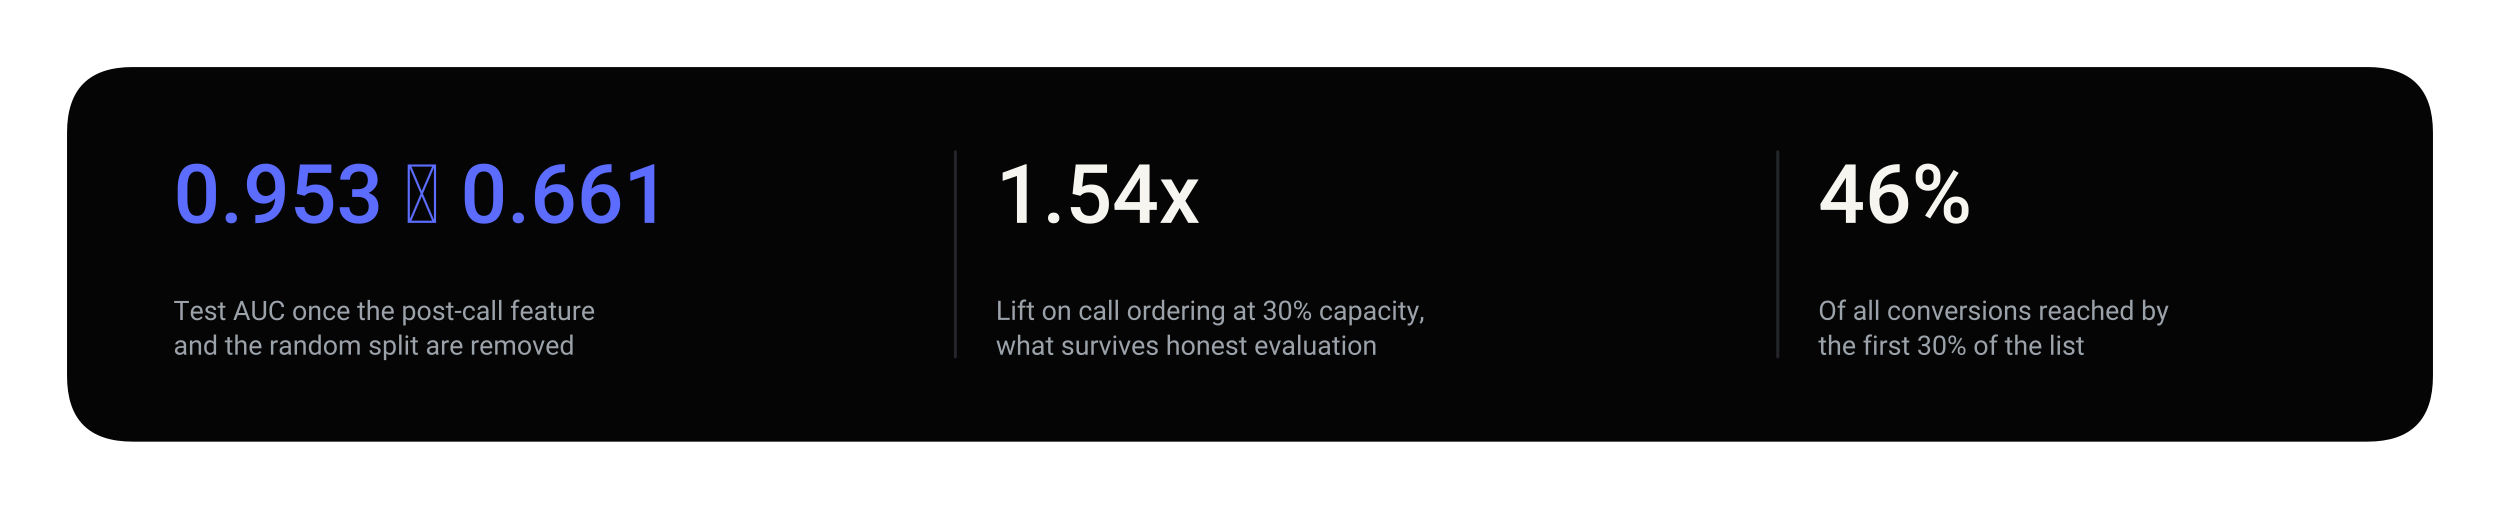
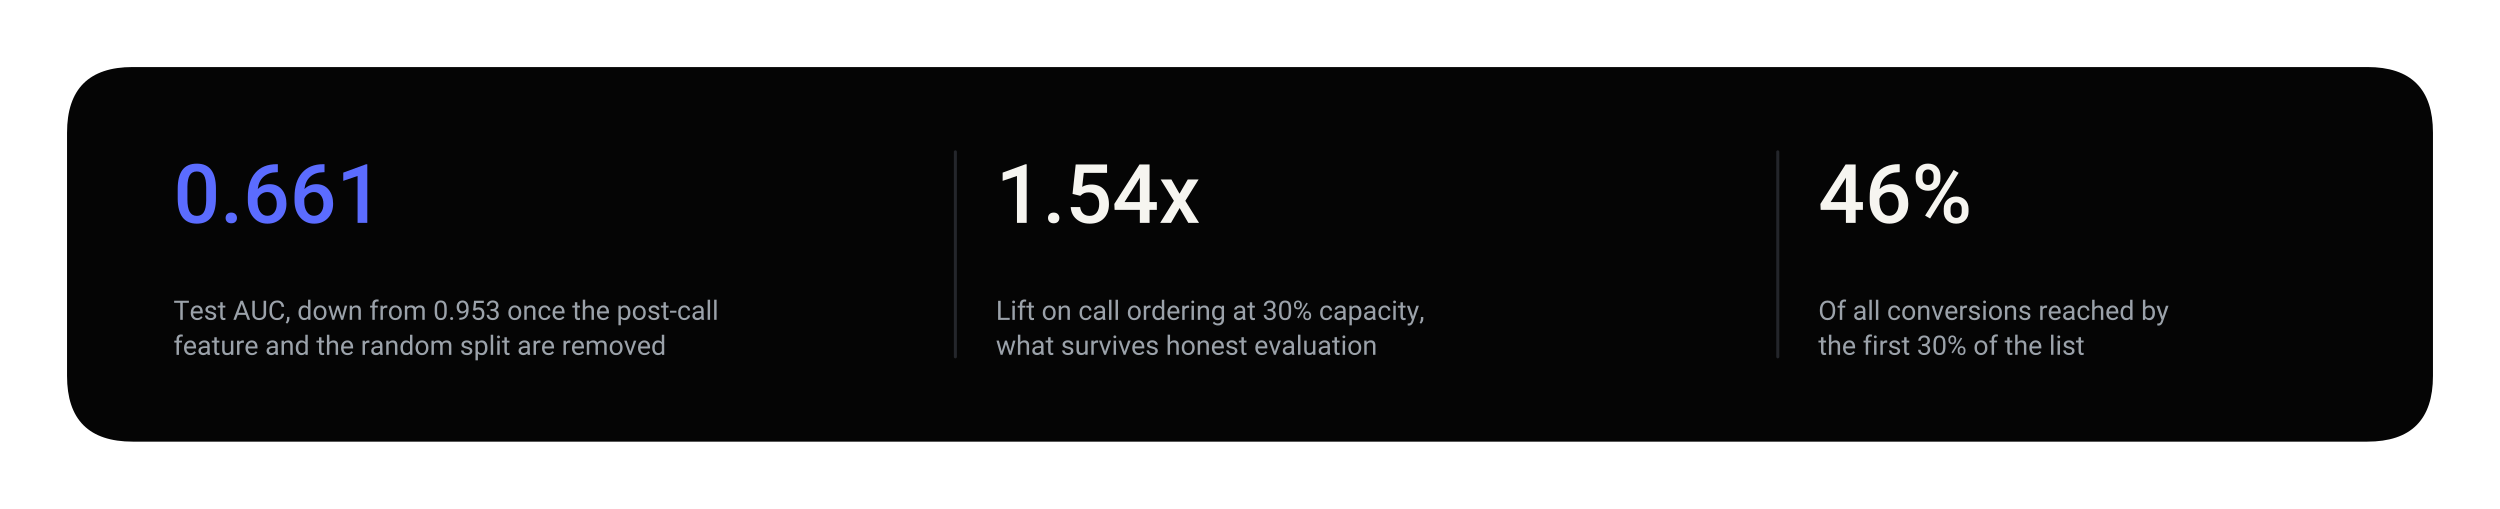
<svg xmlns="http://www.w3.org/2000/svg" xmlns:xlink="http://www.w3.org/1999/xlink" width="912.96pt" height="185.76pt" viewBox="0 0 912.96 185.76" version="1.1">
  <defs>
    <style type="text/css">*{stroke-linejoin: round; stroke-linecap: butt}</style>
  </defs>
  <g id="figure_1">
    <g id="patch_1">
      <path d="M 0 185.76  L 912.96 185.76  L 912.96 -0  L 0 -0  L 0 185.76  z " style="fill: none" />
    </g>
    <g id="patch_2">
      <path d="M 48.482 161.28  L 864.478 161.28  Q 888.48 161.28 888.48 137.278  L 888.48 48.482  Q 888.48 24.48 864.478 24.48  L 48.482 24.48  Q 24.48 24.48 24.48 48.482  L 24.48 137.278  Q 24.48 161.28 48.482 161.28  z " style="fill: #050505" />
    </g>
    <g id="axes_1">
      <g id="text_1">
        <g style="fill: #5b6cff" transform="translate(63.36 81.38393) scale(0.3 -0.3)">
          <defs>
            <path id="Roboto-Medium-30" d="M 3306 1916  Q 3306 934 2939 435  Q 2572 -63 1822 -63  Q 1084 -63 711 423  Q 338 909 328 1863  L 328 2650  Q 328 3631 695 4122  Q 1063 4613 1816 4613  Q 2563 4613 2930 4134  Q 3297 3656 3306 2703  L 3306 1916  z M 2547 2766  Q 2547 3406 2372 3704  Q 2197 4003 1816 4003  Q 1444 4003 1269 3720  Q 1094 3438 1084 2838  L 1084 1806  Q 1084 1169 1262 856  Q 1441 544 1822 544  Q 2188 544 2363 833  Q 2538 1122 2547 1738  L 2547 2766  z " transform="scale(0.015625)" />
            <path id="Roboto-Medium-2e" d="M 863 800  Q 1075 800 1190 679  Q 1306 559 1306 378  Q 1306 200 1190 83  Q 1075 -34 863 -34  Q 659 -34 540 81  Q 422 197 422 378  Q 422 559 537 679  Q 653 800 863 800  z " transform="scale(0.015625)" />
-             <path id="Roboto-Medium-39" d="M 2494 1903  Q 2113 1500 1603 1500  Q 1003 1500 647 1920  Q 291 2341 291 3025  Q 291 3475 472 3840  Q 653 4206 987 4409  Q 1322 4613 1763 4613  Q 2450 4613 2853 4100  Q 3256 3588 3256 2728  L 3256 2516  Q 3256 1284 2700 637  Q 2144 -9 1041 -19  L 950 -19  L 950 609  L 1059 609  Q 1731 619 2090 933  Q 2450 1247 2494 1903  z M 1763 2094  Q 1991 2094 2191 2225  Q 2391 2356 2500 2588  L 2500 2884  Q 2500 3388 2294 3694  Q 2088 4000 1759 4000  Q 1431 4000 1236 3729  Q 1041 3459 1041 3047  Q 1041 2619 1237 2356  Q 1434 2094 1763 2094  z " transform="scale(0.015625)" />
-             <path id="Roboto-Medium-35" d="M 544 2256  L 791 4550  L 3234 4550  L 3234 3894  L 1422 3894  L 1297 2806  Q 1613 2988 2009 2988  Q 2659 2988 3020 2572  Q 3381 2156 3381 1453  Q 3381 759 2981 348  Q 2581 -63 1884 -63  Q 1259 -63 848 292  Q 438 647 403 1228  L 1138 1228  Q 1181 897 1375 720  Q 1569 544 1881 544  Q 2231 544 2426 794  Q 2622 1044 2622 1475  Q 2622 1891 2406 2133  Q 2191 2375 1813 2375  Q 1606 2375 1462 2320  Q 1319 2266 1150 2106  L 544 2256  z " transform="scale(0.015625)" />
-             <path id="Roboto-Medium-33" d="M 1219 2622  L 1681 2622  Q 2031 2625 2236 2803  Q 2441 2981 2441 3319  Q 2441 3644 2270 3823  Q 2100 4003 1750 4003  Q 1444 4003 1247 3826  Q 1050 3650 1050 3366  L 291 3366  Q 291 3716 477 4003  Q 663 4291 995 4452  Q 1328 4613 1741 4613  Q 2422 4613 2811 4270  Q 3200 3928 3200 3319  Q 3200 3013 3004 2742  Q 2809 2472 2500 2334  Q 2875 2206 3070 1931  Q 3266 1656 3266 1275  Q 3266 663 2845 300  Q 2425 -63 1741 -63  Q 1084 -63 665 287  Q 247 638 247 1219  L 1006 1219  Q 1006 919 1207 731  Q 1409 544 1750 544  Q 2103 544 2306 731  Q 2509 919 2509 1275  Q 2509 1634 2296 1828  Q 2084 2022 1666 2022  L 1219 2022  L 1219 2622  z " transform="scale(0.015625)" />
-             <path id="Roboto-Medium-20" transform="scale(0.015625)" />
-             <path id="Roboto-Medium-2192" d="M 2525 0  L 313 0  L 313 4550  L 2525 4550  L 2525 0  z M 2356 263  L 2356 4284  L 1500 2275  L 2356 263  z M 481 4247  L 481 300  L 1319 2275  L 481 4247  z M 606 169  L 2216 169  L 1409 2063  L 606 169  z M 1409 2488  L 2216 4381  L 606 4381  L 1409 2488  z " transform="scale(0.015625)" />
            <path id="Roboto-Medium-36" d="M 2703 4572  L 2703 3944  L 2609 3944  Q 1972 3934 1590 3593  Q 1209 3253 1138 2628  Q 1503 3013 2072 3013  Q 2675 3013 3023 2588  Q 3372 2163 3372 1491  Q 3372 797 2964 367  Q 2556 -63 1894 -63  Q 1213 -63 789 440  Q 366 944 366 1759  L 366 2019  Q 366 3216 948 3894  Q 1531 4572 2625 4572  L 2703 4572  z M 1888 2400  Q 1638 2400 1430 2259  Q 1222 2119 1125 1884  L 1125 1653  Q 1125 1147 1337 848  Q 1550 550 1887 550  Q 2225 550 2422 803  Q 2619 1056 2619 1468  Q 2619 1881 2419 2140  Q 2219 2400 1888 2400  z " transform="scale(0.015625)" />
            <path id="Roboto-Medium-31" d="M 2397 0  L 1641 0  L 1641 3653  L 525 3272  L 525 3913  L 2300 4566  L 2397 4566  L 2397 0  z " transform="scale(0.015625)" />
          </defs>
          <use xlink:href="#Roboto-Medium-30" />
          <use xlink:href="#Roboto-Medium-2e" x="56.836" />
-           <use xlink:href="#Roboto-Medium-39" x="84.766" />
-           <use xlink:href="#Roboto-Medium-35" x="141.602" />
-           <use xlink:href="#Roboto-Medium-33" x="198.438" />
-           <use xlink:href="#Roboto-Medium-20" x="255.273" />
-           <use xlink:href="#Roboto-Medium-2192" x="280.176" />
-           <use xlink:href="#Roboto-Medium-20" x="324.512" />
-           <use xlink:href="#Roboto-Medium-30" x="349.414" />
-           <use xlink:href="#Roboto-Medium-2e" x="406.25" />
-           <use xlink:href="#Roboto-Medium-36" x="434.18" />
-           <use xlink:href="#Roboto-Medium-36" x="491.016" />
-           <use xlink:href="#Roboto-Medium-31" x="547.852" />
+           <use xlink:href="#Roboto-Medium-36" x="84.766" />
+           <use xlink:href="#Roboto-Medium-36" x="141.602" />
+           <use xlink:href="#Roboto-Medium-31" x="198.438" />
        </g>
      </g>
      <g id="text_2">
-         <g style="fill: #9ba2aa" transform="translate(63.36 116.865) scale(0.098 -0.098)">
+         <g style="fill: #9ba2aa" transform="translate(63.36 116.7918) scale(0.098 -0.098)">
          <defs>
            <path id="Roboto-Regular-54" d="M 3672 4056  L 2209 4056  L 2209 0  L 1613 0  L 1613 4056  L 153 4056  L 153 4550  L 3672 4550  L 3672 4056  z " transform="scale(0.015625)" />
            <path id="Roboto-Regular-65" d="M 1841 -63  Q 1153 -63 722 389  Q 291 841 291 1597  L 291 1703  Q 291 2206 483 2601  Q 675 2997 1020 3220  Q 1366 3444 1769 3444  Q 2428 3444 2793 3009  Q 3159 2575 3159 1766  L 3159 1525  L 869 1525  Q 881 1025 1161 717  Q 1441 409 1872 409  Q 2178 409 2390 534  Q 2603 659 2763 866  L 3116 591  Q 2691 -63 1841 -63  z M 1769 2969  Q 1419 2969 1181 2714  Q 944 2459 888 2000  L 2581 2000  L 2581 2044  Q 2556 2484 2343 2726  Q 2131 2969 1769 2969  z " transform="scale(0.015625)" />
            <path id="Roboto-Regular-73" d="M 2406 897  Q 2406 1131 2229 1261  Q 2053 1391 1614 1484  Q 1175 1578 917 1709  Q 659 1841 536 2022  Q 413 2203 413 2453  Q 413 2869 764 3156  Q 1116 3444 1663 3444  Q 2238 3444 2595 3147  Q 2953 2850 2953 2388  L 2372 2388  Q 2372 2625 2170 2797  Q 1969 2969 1663 2969  Q 1347 2969 1169 2831  Q 991 2694 991 2472  Q 991 2263 1156 2156  Q 1322 2050 1755 1953  Q 2188 1856 2456 1722  Q 2725 1588 2854 1398  Q 2984 1209 2984 938  Q 2984 484 2621 210  Q 2259 -63 1681 -63  Q 1275 -63 962 81  Q 650 225 473 483  Q 297 741 297 1041  L 875 1041  Q 891 750 1108 579  Q 1325 409 1681 409  Q 2009 409 2207 542  Q 2406 675 2406 897  z " transform="scale(0.015625)" />
            <path id="Roboto-Regular-74" d="M 1222 4200  L 1222 3381  L 1853 3381  L 1853 2934  L 1222 2934  L 1222 838  Q 1222 634 1306 532  Q 1391 431 1594 431  Q 1694 431 1869 469  L 1869 0  Q 1641 -63 1425 -63  Q 1038 -63 841 171  Q 644 406 644 838  L 644 2934  L 28 2934  L 28 3381  L 644 3381  L 644 4200  L 1222 4200  z " transform="scale(0.015625)" />
            <path id="Roboto-Regular-20" transform="scale(0.015625)" />
            <path id="Roboto-Regular-41" d="M 3041 1188  L 1134 1188  L 706 0  L 88 0  L 1825 4550  L 2350 4550  L 4091 0  L 3475 0  L 3041 1188  z M 1316 1681  L 2863 1681  L 2088 3809  L 1316 1681  z " transform="scale(0.015625)" />
            <path id="Roboto-Regular-55" d="M 3731 4550  L 3731 1456  Q 3728 813 3326 403  Q 2925 -6 2238 -56  L 2078 -63  Q 1331 -63 887 340  Q 444 744 438 1450  L 438 4550  L 1031 4550  L 1031 1469  Q 1031 975 1303 701  Q 1575 428 2078 428  Q 2588 428 2858 700  Q 3128 972 3128 1466  L 3128 4550  L 3731 4550  z " transform="scale(0.015625)" />
            <path id="Roboto-Regular-43" d="M 3875 1444  Q 3791 722 3342 329  Q 2894 -63 2150 -63  Q 1344 -63 858 515  Q 372 1094 372 2063  L 372 2500  Q 372 3134 598 3615  Q 825 4097 1240 4355  Q 1656 4613 2203 4613  Q 2928 4613 3365 4208  Q 3803 3803 3875 3088  L 3272 3088  Q 3194 3631 2933 3875  Q 2672 4119 2203 4119  Q 1628 4119 1301 3694  Q 975 3269 975 2484  L 975 2044  Q 975 1303 1284 865  Q 1594 428 2150 428  Q 2650 428 2917 654  Q 3184 881 3272 1444  L 3875 1444  z " transform="scale(0.015625)" />
+             <path id="Roboto-Regular-2c" d="M 419 -906  L 91 -681  Q 384 -272 397 163  L 397 684  L 963 684  L 963 231  Q 963 -84 808 -400  Q 653 -716 419 -906  z " transform="scale(0.015625)" />
+             <path id="Roboto-Regular-64" d="M 297 1719  Q 297 2497 665 2970  Q 1034 3444 1631 3444  Q 2225 3444 2572 3038  L 2572 4800  L 3150 4800  L 3150 0  L 2619 0  L 2591 363  Q 2244 -63 1625 -63  Q 1038 -63 667 418  Q 297 900 297 1675  L 297 1719  z M 875 1653  Q 875 1078 1112 753  Q 1350 428 1769 428  Q 2319 428 2572 922  L 2572 2475  Q 2313 2953 1775 2953  Q 1350 2953 1112 2625  Q 875 2297 875 1653  z " transform="scale(0.015625)" />
            <path id="Roboto-Regular-6f" d="M 284 1722  Q 284 2219 479 2616  Q 675 3013 1023 3228  Q 1372 3444 1819 3444  Q 2509 3444 2936 2966  Q 3363 2488 3363 1694  L 3363 1653  Q 3363 1159 3173 767  Q 2984 375 2632 156  Q 2281 -63 1825 -63  Q 1138 -63 711 415  Q 284 894 284 1681  L 284 1722  z M 866 1653  Q 866 1091 1127 750  Q 1388 409 1825 409  Q 2266 409 2525 754  Q 2784 1100 2784 1722  Q 2784 2278 2520 2623  Q 2256 2969 1819 2969  Q 1391 2969 1128 2628  Q 866 2288 866 1653  z " transform="scale(0.015625)" />
+             <path id="Roboto-Regular-77" d="M 3431 797  L 4081 3381  L 4659 3381  L 3675 0  L 3206 0  L 2384 2563  L 1584 0  L 1116 0  L 134 3381  L 709 3381  L 1375 850  L 2163 3381  L 2628 3381  L 3431 797  z " transform="scale(0.015625)" />
            <path id="Roboto-Regular-6e" d="M 984 3381  L 1003 2956  Q 1391 3444 2016 3444  Q 3088 3444 3097 2234  L 3097 0  L 2519 0  L 2519 2238  Q 2516 2603 2352 2778  Q 2188 2953 1841 2953  Q 1559 2953 1346 2803  Q 1134 2653 1016 2409  L 1016 0  L 438 0  L 438 3381  L 984 3381  z " transform="scale(0.015625)" />
+             <path id="Roboto-Regular-66" d="M 722 0  L 722 2934  L 188 2934  L 188 3381  L 722 3381  L 722 3728  Q 722 4272 1012 4569  Q 1303 4866 1834 4866  Q 2034 4866 2231 4813  L 2200 4344  Q 2053 4372 1888 4372  Q 1606 4372 1453 4208  Q 1300 4044 1300 3738  L 1300 3381  L 2022 3381  L 2022 2934  L 1300 2934  L 1300 0  L 722 0  z " transform="scale(0.015625)" />
+             <path id="Roboto-Regular-72" d="M 2072 2863  Q 1941 2884 1788 2884  Q 1219 2884 1016 2400  L 1016 0  L 438 0  L 438 3381  L 1000 3381  L 1009 2991  Q 1294 3444 1816 3444  Q 1984 3444 2072 3400  L 2072 2863  z " transform="scale(0.015625)" />
+             <path id="Roboto-Regular-6d" d="M 981 3381  L 997 3006  Q 1369 3444 2000 3444  Q 2709 3444 2966 2900  Q 3134 3144 3404 3294  Q 3675 3444 4044 3444  Q 5156 3444 5175 2266  L 5175 0  L 4597 0  L 4597 2231  Q 4597 2594 4431 2773  Q 4266 2953 3875 2953  Q 3553 2953 3340 2761  Q 3128 2569 3094 2244  L 3094 0  L 2513 0  L 2513 2216  Q 2513 2953 1791 2953  Q 1222 2953 1013 2469  L 1013 0  L 434 0  L 434 3381  L 981 3381  z " transform="scale(0.015625)" />
+             <path id="Roboto-Regular-30" d="M 3231 1941  Q 3231 925 2884 431  Q 2538 -63 1800 -63  Q 1072 -63 722 420  Q 372 903 359 1863  L 359 2634  Q 359 3638 706 4125  Q 1053 4613 1794 4613  Q 2528 4613 2875 4142  Q 3222 3672 3231 2691  L 3231 1941  z M 2653 2731  Q 2653 3466 2447 3802  Q 2241 4138 1794 4138  Q 1350 4138 1147 3803  Q 944 3469 938 2775  L 938 1850  Q 938 1113 1152 761  Q 1366 409 1800 409  Q 2228 409 2436 740  Q 2644 1072 2653 1784  L 2653 2731  z " transform="scale(0.015625)" />
+             <path id="Roboto-Regular-2e" d="M 450 303  Q 450 453 539 553  Q 628 653 806 653  Q 984 653 1076 553  Q 1169 453 1169 303  Q 1169 159 1076 62  Q 984 -34 806 -34  Q 628 -34 539 62  Q 450 159 450 303  z " transform="scale(0.015625)" />
+             <path id="Roboto-Regular-39" d="M 2594 2000  Q 2413 1784 2161 1653  Q 1909 1522 1609 1522  Q 1216 1522 923 1715  Q 631 1909 472 2261  Q 313 2613 313 3038  Q 313 3494 486 3859  Q 659 4225 978 4419  Q 1297 4613 1722 4613  Q 2397 4613 2786 4108  Q 3175 3603 3175 2731  L 3175 2563  Q 3175 1234 2650 623  Q 2125 13 1066 -3  L 953 -3  L 953 484  L 1075 484  Q 1791 497 2175 858  Q 2559 1219 2594 2000  z M 1703 2000  Q 1994 2000 2239 2178  Q 2484 2356 2597 2619  L 2597 2850  Q 2597 3419 2350 3775  Q 2103 4131 1725 4131  Q 1344 4131 1112 3839  Q 881 3547 881 3069  Q 881 2603 1104 2301  Q 1328 2000 1703 2000  z " transform="scale(0.015625)" />
+             <path id="Roboto-Regular-35" d="M 644 2281  L 875 4550  L 3206 4550  L 3206 4016  L 1366 4016  L 1228 2775  Q 1563 2972 1988 2972  Q 2609 2972 2975 2561  Q 3341 2150 3341 1450  Q 3341 747 2961 342  Q 2581 -63 1900 -63  Q 1297 -63 915 271  Q 534 606 481 1197  L 1028 1197  Q 1081 806 1306 607  Q 1531 409 1900 409  Q 2303 409 2533 684  Q 2763 959 2763 1444  Q 2763 1900 2514 2176  Q 2266 2453 1853 2453  Q 1475 2453 1259 2288  L 1106 2163  L 644 2281  z " transform="scale(0.015625)" />
+             <path id="Roboto-Regular-33" d="M 1219 2556  L 1653 2556  Q 2063 2563 2297 2772  Q 2531 2981 2531 3338  Q 2531 4138 1734 4138  Q 1359 4138 1136 3923  Q 913 3709 913 3356  L 334 3356  Q 334 3897 729 4255  Q 1125 4613 1734 4613  Q 2378 4613 2743 4272  Q 3109 3931 3109 3325  Q 3109 3028 2917 2750  Q 2725 2472 2394 2334  Q 2769 2216 2973 1941  Q 3178 1666 3178 1269  Q 3178 656 2778 296  Q 2378 -63 1737 -63  Q 1097 -63 695 284  Q 294 631 294 1200  L 875 1200  Q 875 841 1109 625  Q 1344 409 1738 409  Q 2156 409 2378 628  Q 2600 847 2600 1256  Q 2600 1653 2356 1865  Q 2113 2078 1653 2084  L 1219 2084  L 1219 2556  z " transform="scale(0.015625)" />
            <path id="Roboto-Regular-63" d="M 1794 409  Q 2103 409 2334 596  Q 2566 784 2591 1066  L 3138 1066  Q 3122 775 2937 512  Q 2753 250 2445 93  Q 2138 -63 1794 -63  Q 1103 -63 695 398  Q 288 859 288 1659  L 288 1756  Q 288 2250 469 2634  Q 650 3019 989 3231  Q 1328 3444 1791 3444  Q 2359 3444 2736 3103  Q 3113 2763 3138 2219  L 2591 2219  Q 2566 2547 2342 2758  Q 2119 2969 1791 2969  Q 1350 2969 1108 2651  Q 866 2334 866 1734  L 866 1625  Q 866 1041 1106 725  Q 1347 409 1794 409  z " transform="scale(0.015625)" />
            <path id="Roboto-Regular-68" d="M 1016 2972  Q 1400 3444 2016 3444  Q 3088 3444 3097 2234  L 3097 0  L 2519 0  L 2519 2238  Q 2516 2603 2352 2778  Q 2188 2953 1841 2953  Q 1559 2953 1346 2803  Q 1134 2653 1016 2409  L 1016 0  L 438 0  L 438 4800  L 1016 4800  L 1016 2972  z " transform="scale(0.015625)" />
            <path id="Roboto-Regular-70" d="M 3294 1653  Q 3294 881 2941 409  Q 2588 -63 1984 -63  Q 1369 -63 1016 328  L 1016 -1300  L 438 -1300  L 438 3381  L 966 3381  L 994 3006  Q 1347 3444 1975 3444  Q 2584 3444 2939 2984  Q 3294 2525 3294 1706  L 3294 1653  z M 2716 1719  Q 2716 2291 2472 2622  Q 2228 2953 1803 2953  Q 1278 2953 1016 2488  L 1016 872  Q 1275 409 1809 409  Q 2225 409 2470 739  Q 2716 1069 2716 1719  z " transform="scale(0.015625)" />
            <path id="Roboto-Regular-2d" d="M 1641 1697  L 116 1697  L 116 2169  L 1641 2169  L 1641 1697  z " transform="scale(0.015625)" />
            <path id="Roboto-Regular-61" d="M 2525 0  Q 2475 100 2444 356  Q 2041 -63 1481 -63  Q 981 -63 661 220  Q 341 503 341 938  Q 341 1466 742 1758  Q 1144 2050 1872 2050  L 2434 2050  L 2434 2316  Q 2434 2619 2253 2798  Q 2072 2978 1719 2978  Q 1409 2978 1200 2822  Q 991 2666 991 2444  L 409 2444  Q 409 2697 589 2933  Q 769 3169 1076 3306  Q 1384 3444 1753 3444  Q 2338 3444 2669 3151  Q 3000 2859 3013 2347  L 3013 791  Q 3013 325 3131 50  L 3131 0  L 2525 0  z M 1566 441  Q 1838 441 2081 581  Q 2325 722 2434 947  L 2434 1641  L 1981 1641  Q 919 1641 919 1019  Q 919 747 1100 594  Q 1281 441 1566 441  z " transform="scale(0.015625)" />
            <path id="Roboto-Regular-6c" d="M 1066 0  L 488 0  L 488 4800  L 1066 4800  L 1066 0  z " transform="scale(0.015625)" />
-             <path id="Roboto-Regular-66" d="M 722 0  L 722 2934  L 188 2934  L 188 3381  L 722 3381  L 722 3728  Q 722 4272 1012 4569  Q 1303 4866 1834 4866  Q 2034 4866 2231 4813  L 2200 4344  Q 2053 4372 1888 4372  Q 1606 4372 1453 4208  Q 1300 4044 1300 3738  L 1300 3381  L 2022 3381  L 2022 2934  L 1300 2934  L 1300 0  L 722 0  z " transform="scale(0.015625)" />
-             <path id="Roboto-Regular-75" d="M 2525 334  Q 2188 -63 1534 -63  Q 994 -63 711 251  Q 428 566 425 1181  L 425 3381  L 1003 3381  L 1003 1197  Q 1003 428 1628 428  Q 2291 428 2509 922  L 2509 3381  L 3088 3381  L 3088 0  L 2538 0  L 2525 334  z " transform="scale(0.015625)" />
-             <path id="Roboto-Regular-72" d="M 2072 2863  Q 1941 2884 1788 2884  Q 1219 2884 1016 2400  L 1016 0  L 438 0  L 438 3381  L 1000 3381  L 1009 2991  Q 1294 3444 1816 3444  Q 1984 3444 2072 3400  L 2072 2863  z " transform="scale(0.015625)" />
          </defs>
          <use xlink:href="#Roboto-Regular-54" />
          <use xlink:href="#Roboto-Regular-65" x="59.668" />
          <use xlink:href="#Roboto-Regular-73" x="112.646" />
          <use xlink:href="#Roboto-Regular-74" x="164.209" />
          <use xlink:href="#Roboto-Regular-20" x="196.875" />
          <use xlink:href="#Roboto-Regular-41" x="221.631" />
          <use xlink:href="#Roboto-Regular-55" x="286.865" />
          <use xlink:href="#Roboto-Regular-43" x="351.709" />
-           <use xlink:href="#Roboto-Regular-20" x="416.797" />
-           <use xlink:href="#Roboto-Regular-6f" x="441.553" />
-           <use xlink:href="#Roboto-Regular-6e" x="498.584" />
-           <use xlink:href="#Roboto-Regular-63" x="553.76" />
-           <use xlink:href="#Roboto-Regular-65" x="606.104" />
-           <use xlink:href="#Roboto-Regular-20" x="659.082" />
-           <use xlink:href="#Roboto-Regular-74" x="683.838" />
-           <use xlink:href="#Roboto-Regular-68" x="716.504" />
-           <use xlink:href="#Roboto-Regular-65" x="771.582" />
-           <use xlink:href="#Roboto-Regular-20" x="824.561" />
-           <use xlink:href="#Roboto-Regular-70" x="849.316" />
-           <use xlink:href="#Roboto-Regular-6f" x="905.42" />
-           <use xlink:href="#Roboto-Regular-73" x="962.451" />
-           <use xlink:href="#Roboto-Regular-74" x="1014.014" />
-           <use xlink:href="#Roboto-Regular-2d" x="1046.68" />
-           <use xlink:href="#Roboto-Regular-63" x="1074.268" />
-           <use xlink:href="#Roboto-Regular-61" x="1126.611" />
-           <use xlink:href="#Roboto-Regular-6c" x="1181.006" />
-           <use xlink:href="#Roboto-Regular-6c" x="1205.273" />
-           <use xlink:href="#Roboto-Regular-20" x="1229.541" />
-           <use xlink:href="#Roboto-Regular-66" x="1254.297" />
-           <use xlink:href="#Roboto-Regular-65" x="1289.014" />
-           <use xlink:href="#Roboto-Regular-61" x="1341.992" />
-           <use xlink:href="#Roboto-Regular-74" x="1396.387" />
-           <use xlink:href="#Roboto-Regular-75" x="1429.053" />
-           <use xlink:href="#Roboto-Regular-72" x="1484.18" />
-           <use xlink:href="#Roboto-Regular-65" x="1518.018" />
-         </g>
-         <g style="fill: #9ba2aa" transform="translate(63.36 129.5132) scale(0.098 -0.098)">
-           <defs>
-             <path id="Roboto-Regular-64" d="M 297 1719  Q 297 2497 665 2970  Q 1034 3444 1631 3444  Q 2225 3444 2572 3038  L 2572 4800  L 3150 4800  L 3150 0  L 2619 0  L 2591 363  Q 2244 -63 1625 -63  Q 1038 -63 667 418  Q 297 900 297 1675  L 297 1719  z M 875 1653  Q 875 1078 1112 753  Q 1350 428 1769 428  Q 2319 428 2572 922  L 2572 2475  Q 2313 2953 1775 2953  Q 1350 2953 1112 2625  Q 875 2297 875 1653  z " transform="scale(0.015625)" />
-             <path id="Roboto-Regular-6d" d="M 981 3381  L 997 3006  Q 1369 3444 2000 3444  Q 2709 3444 2966 2900  Q 3134 3144 3404 3294  Q 3675 3444 4044 3444  Q 5156 3444 5175 2266  L 5175 0  L 4597 0  L 4597 2231  Q 4597 2594 4431 2773  Q 4266 2953 3875 2953  Q 3553 2953 3340 2761  Q 3128 2569 3094 2244  L 3094 0  L 2513 0  L 2513 2216  Q 2513 2953 1791 2953  Q 1222 2953 1013 2469  L 1013 0  L 434 0  L 434 3381  L 981 3381  z " transform="scale(0.015625)" />
+           <use xlink:href="#Roboto-Regular-2c" x="416.797" />
+           <use xlink:href="#Roboto-Regular-20" x="436.426" />
+           <use xlink:href="#Roboto-Regular-64" x="461.182" />
+           <use xlink:href="#Roboto-Regular-6f" x="517.578" />
+           <use xlink:href="#Roboto-Regular-77" x="574.609" />
+           <use xlink:href="#Roboto-Regular-6e" x="649.756" />
+           <use xlink:href="#Roboto-Regular-20" x="704.932" />
+           <use xlink:href="#Roboto-Regular-66" x="729.688" />
+           <use xlink:href="#Roboto-Regular-72" x="764.404" />
+           <use xlink:href="#Roboto-Regular-6f" x="798.242" />
+           <use xlink:href="#Roboto-Regular-6d" x="855.273" />
+           <use xlink:href="#Roboto-Regular-20" x="942.92" />
+           <use xlink:href="#Roboto-Regular-30" x="967.676" />
+           <use xlink:href="#Roboto-Regular-2e" x="1023.828" />
+           <use xlink:href="#Roboto-Regular-39" x="1050.146" />
+           <use xlink:href="#Roboto-Regular-35" x="1106.299" />
+           <use xlink:href="#Roboto-Regular-33" x="1162.451" />
+           <use xlink:href="#Roboto-Regular-20" x="1218.604" />
+           <use xlink:href="#Roboto-Regular-6f" x="1243.359" />
+           <use xlink:href="#Roboto-Regular-6e" x="1300.391" />
+           <use xlink:href="#Roboto-Regular-63" x="1355.566" />
+           <use xlink:href="#Roboto-Regular-65" x="1407.91" />
+           <use xlink:href="#Roboto-Regular-20" x="1460.889" />
+           <use xlink:href="#Roboto-Regular-74" x="1485.645" />
+           <use xlink:href="#Roboto-Regular-68" x="1518.311" />
+           <use xlink:href="#Roboto-Regular-65" x="1573.389" />
+           <use xlink:href="#Roboto-Regular-20" x="1626.367" />
+           <use xlink:href="#Roboto-Regular-70" x="1651.123" />
+           <use xlink:href="#Roboto-Regular-6f" x="1707.227" />
+           <use xlink:href="#Roboto-Regular-73" x="1764.258" />
+           <use xlink:href="#Roboto-Regular-74" x="1815.82" />
+           <use xlink:href="#Roboto-Regular-2d" x="1848.486" />
+           <use xlink:href="#Roboto-Regular-63" x="1876.074" />
+           <use xlink:href="#Roboto-Regular-61" x="1928.418" />
+           <use xlink:href="#Roboto-Regular-6c" x="1982.812" />
+           <use xlink:href="#Roboto-Regular-6c" x="2007.08" />
+         </g>
+         <g style="fill: #9ba2aa" transform="translate(63.36 129.5864) scale(0.098 -0.098)">
+           <defs>
+             <path id="Roboto-Regular-75" d="M 2525 334  Q 2188 -63 1534 -63  Q 994 -63 711 251  Q 428 566 425 1181  L 425 3381  L 1003 3381  L 1003 1197  Q 1003 428 1628 428  Q 2291 428 2509 922  L 2509 3381  L 3088 3381  L 3088 0  L 2538 0  L 2525 334  z " transform="scale(0.015625)" />
            <path id="Roboto-Regular-69" d="M 1066 0  L 488 0  L 488 3381  L 1066 3381  L 1066 0  z M 441 4278  Q 441 4419 527 4516  Q 613 4613 781 4613  Q 950 4613 1037 4516  Q 1125 4419 1125 4278  Q 1125 4138 1037 4044  Q 950 3950 781 3950  Q 613 3950 527 4044  Q 441 4138 441 4278  z " transform="scale(0.015625)" />
            <path id="Roboto-Regular-76" d="M 1553 784  L 2391 3381  L 2981 3381  L 1769 0  L 1328 0  L 103 3381  L 694 3381  L 1553 784  z " transform="scale(0.015625)" />
          </defs>
-           <use xlink:href="#Roboto-Regular-61" />
-           <use xlink:href="#Roboto-Regular-6e" x="54.395" />
-           <use xlink:href="#Roboto-Regular-64" x="109.57" />
-           <use xlink:href="#Roboto-Regular-20" x="165.967" />
-           <use xlink:href="#Roboto-Regular-74" x="190.723" />
-           <use xlink:href="#Roboto-Regular-68" x="223.389" />
-           <use xlink:href="#Roboto-Regular-65" x="278.467" />
-           <use xlink:href="#Roboto-Regular-20" x="331.445" />
-           <use xlink:href="#Roboto-Regular-72" x="356.201" />
-           <use xlink:href="#Roboto-Regular-61" x="390.039" />
-           <use xlink:href="#Roboto-Regular-6e" x="444.434" />
-           <use xlink:href="#Roboto-Regular-64" x="499.609" />
-           <use xlink:href="#Roboto-Regular-6f" x="556.006" />
-           <use xlink:href="#Roboto-Regular-6d" x="613.037" />
-           <use xlink:href="#Roboto-Regular-20" x="700.684" />
-           <use xlink:href="#Roboto-Regular-73" x="725.439" />
-           <use xlink:href="#Roboto-Regular-70" x="777.002" />
-           <use xlink:href="#Roboto-Regular-6c" x="833.105" />
-           <use xlink:href="#Roboto-Regular-69" x="857.373" />
-           <use xlink:href="#Roboto-Regular-74" x="881.641" />
-           <use xlink:href="#Roboto-Regular-20" x="914.307" />
-           <use xlink:href="#Roboto-Regular-61" x="939.062" />
-           <use xlink:href="#Roboto-Regular-72" x="993.457" />
-           <use xlink:href="#Roboto-Regular-65" x="1027.295" />
-           <use xlink:href="#Roboto-Regular-20" x="1080.273" />
-           <use xlink:href="#Roboto-Regular-72" x="1105.029" />
-           <use xlink:href="#Roboto-Regular-65" x="1138.867" />
-           <use xlink:href="#Roboto-Regular-6d" x="1191.846" />
-           <use xlink:href="#Roboto-Regular-6f" x="1279.492" />
-           <use xlink:href="#Roboto-Regular-76" x="1336.523" />
-           <use xlink:href="#Roboto-Regular-65" x="1384.961" />
-           <use xlink:href="#Roboto-Regular-64" x="1437.939" />
+           <use xlink:href="#Roboto-Regular-66" />
+           <use xlink:href="#Roboto-Regular-65" x="34.717" />
+           <use xlink:href="#Roboto-Regular-61" x="87.695" />
+           <use xlink:href="#Roboto-Regular-74" x="142.09" />
+           <use xlink:href="#Roboto-Regular-75" x="174.756" />
+           <use xlink:href="#Roboto-Regular-72" x="229.883" />
+           <use xlink:href="#Roboto-Regular-65" x="263.721" />
+           <use xlink:href="#Roboto-Regular-20" x="316.699" />
+           <use xlink:href="#Roboto-Regular-61" x="341.455" />
+           <use xlink:href="#Roboto-Regular-6e" x="395.85" />
+           <use xlink:href="#Roboto-Regular-64" x="451.025" />
+           <use xlink:href="#Roboto-Regular-20" x="507.422" />
+           <use xlink:href="#Roboto-Regular-74" x="532.178" />
+           <use xlink:href="#Roboto-Regular-68" x="564.844" />
+           <use xlink:href="#Roboto-Regular-65" x="619.922" />
+           <use xlink:href="#Roboto-Regular-20" x="672.9" />
+           <use xlink:href="#Roboto-Regular-72" x="697.656" />
+           <use xlink:href="#Roboto-Regular-61" x="731.494" />
+           <use xlink:href="#Roboto-Regular-6e" x="785.889" />
+           <use xlink:href="#Roboto-Regular-64" x="841.064" />
+           <use xlink:href="#Roboto-Regular-6f" x="897.461" />
+           <use xlink:href="#Roboto-Regular-6d" x="954.492" />
+           <use xlink:href="#Roboto-Regular-20" x="1042.139" />
+           <use xlink:href="#Roboto-Regular-73" x="1066.895" />
+           <use xlink:href="#Roboto-Regular-70" x="1118.457" />
+           <use xlink:href="#Roboto-Regular-6c" x="1174.561" />
+           <use xlink:href="#Roboto-Regular-69" x="1198.828" />
+           <use xlink:href="#Roboto-Regular-74" x="1223.096" />
+           <use xlink:href="#Roboto-Regular-20" x="1255.762" />
+           <use xlink:href="#Roboto-Regular-61" x="1280.518" />
+           <use xlink:href="#Roboto-Regular-72" x="1334.912" />
+           <use xlink:href="#Roboto-Regular-65" x="1368.75" />
+           <use xlink:href="#Roboto-Regular-20" x="1421.729" />
+           <use xlink:href="#Roboto-Regular-72" x="1446.484" />
+           <use xlink:href="#Roboto-Regular-65" x="1480.322" />
+           <use xlink:href="#Roboto-Regular-6d" x="1533.301" />
+           <use xlink:href="#Roboto-Regular-6f" x="1620.947" />
+           <use xlink:href="#Roboto-Regular-76" x="1677.979" />
+           <use xlink:href="#Roboto-Regular-65" x="1726.416" />
+           <use xlink:href="#Roboto-Regular-64" x="1779.395" />
        </g>
      </g>
    </g>
    <g id="axes_2">
      <g id="line2d_1">
        <path d="M 348.885 130.308  L 348.885 55.452  " style="fill: none; stroke: #24262b; stroke-width: 1.1; stroke-linecap: round" />
      </g>
      <g id="text_3">
        <g style="fill: #f6f5f0" transform="translate(363.69 81.38393) scale(0.3 -0.3)">
          <defs>
+             <path id="Roboto-Medium-35" d="M 544 2256  L 791 4550  L 3234 4550  L 3234 3894  L 1422 3894  L 1297 2806  Q 1613 2988 2009 2988  Q 2659 2988 3020 2572  Q 3381 2156 3381 1453  Q 3381 759 2981 348  Q 2581 -63 1884 -63  Q 1259 -63 848 292  Q 438 647 403 1228  L 1138 1228  Q 1181 897 1375 720  Q 1569 544 1881 544  Q 2231 544 2426 794  Q 2622 1044 2622 1475  Q 2622 1891 2406 2133  Q 2191 2375 1813 2375  Q 1606 2375 1462 2320  Q 1319 2266 1150 2106  L 544 2256  z " transform="scale(0.015625)" />
            <path id="Roboto-Medium-34" d="M 2909 1622  L 3475 1622  L 3475 1013  L 2909 1013  L 2909 0  L 2150 0  L 2150 1013  L 184 1013  L 163 1475  L 2125 4550  L 2909 4550  L 2909 1622  z M 959 1622  L 2150 1622  L 2150 3522  L 2094 3422  L 959 1622  z " transform="scale(0.015625)" />
            <path id="Roboto-Medium-78" d="M 1603 2269  L 2247 3381  L 3091 3381  L 2056 1716  L 3125 0  L 2288 0  L 1613 1156  L 941 0  L 97 0  L 1166 1716  L 134 3381  L 972 3381  L 1603 2269  z " transform="scale(0.015625)" />
          </defs>
          <use xlink:href="#Roboto-Medium-31" />
          <use xlink:href="#Roboto-Medium-2e" x="56.836" />
          <use xlink:href="#Roboto-Medium-35" x="84.766" />
          <use xlink:href="#Roboto-Medium-34" x="141.602" />
          <use xlink:href="#Roboto-Medium-78" x="198.438" />
        </g>
      </g>
      <g id="text_4">
        <g style="fill: #9ba2aa" transform="translate(363.69 116.8145) scale(0.098 -0.098)">
          <defs>
            <path id="Roboto-Regular-4c" d="M 1131 491  L 3288 491  L 3288 0  L 528 0  L 528 4550  L 1131 4550  L 1131 491  z " transform="scale(0.015625)" />
            <path id="Roboto-Regular-67" d="M 300 1719  Q 300 2509 665 2976  Q 1031 3444 1634 3444  Q 2253 3444 2600 3006  L 2628 3381  L 3156 3381  L 3156 81  Q 3156 -575 2767 -953  Q 2378 -1331 1722 -1331  Q 1356 -1331 1006 -1175  Q 656 -1019 472 -747  L 772 -400  Q 1144 -859 1681 -859  Q 2103 -859 2339 -621  Q 2575 -384 2575 47  L 2575 338  Q 2228 -63 1628 -63  Q 1034 -63 667 415  Q 300 894 300 1719  z M 881 1653  Q 881 1081 1115 754  Q 1350 428 1772 428  Q 2319 428 2575 925  L 2575 2469  Q 2309 2953 1778 2953  Q 1356 2953 1118 2625  Q 881 2297 881 1653  z " transform="scale(0.015625)" />
-             <path id="Roboto-Regular-33" d="M 1219 2556  L 1653 2556  Q 2063 2563 2297 2772  Q 2531 2981 2531 3338  Q 2531 4138 1734 4138  Q 1359 4138 1136 3923  Q 913 3709 913 3356  L 334 3356  Q 334 3897 729 4255  Q 1125 4613 1734 4613  Q 2378 4613 2743 4272  Q 3109 3931 3109 3325  Q 3109 3028 2917 2750  Q 2725 2472 2394 2334  Q 2769 2216 2973 1941  Q 3178 1666 3178 1269  Q 3178 656 2778 296  Q 2378 -63 1737 -63  Q 1097 -63 695 284  Q 294 631 294 1200  L 875 1200  Q 875 841 1109 625  Q 1344 409 1738 409  Q 2156 409 2378 628  Q 2600 847 2600 1256  Q 2600 1653 2356 1865  Q 2113 2078 1653 2084  L 1219 2084  L 1219 2556  z " transform="scale(0.015625)" />
-             <path id="Roboto-Regular-30" d="M 3231 1941  Q 3231 925 2884 431  Q 2538 -63 1800 -63  Q 1072 -63 722 420  Q 372 903 359 1863  L 359 2634  Q 359 3638 706 4125  Q 1053 4613 1794 4613  Q 2528 4613 2875 4142  Q 3222 3672 3231 2691  L 3231 1941  z M 2653 2731  Q 2653 3466 2447 3802  Q 2241 4138 1794 4138  Q 1350 4138 1147 3803  Q 944 3469 938 2775  L 938 1850  Q 938 1113 1152 761  Q 1366 409 1800 409  Q 2228 409 2436 740  Q 2644 1072 2653 1784  L 2653 2731  z " transform="scale(0.015625)" />
            <path id="Roboto-Regular-25" d="M 328 3675  Q 328 4084 589 4350  Q 850 4616 1259 4616  Q 1675 4616 1933 4348  Q 2191 4081 2191 3656  L 2191 3434  Q 2191 3022 1930 2761  Q 1669 2500 1266 2500  Q 859 2500 593 2761  Q 328 3022 328 3456  L 328 3675  z M 759 3434  Q 759 3191 896 3033  Q 1034 2875 1266 2875  Q 1488 2875 1623 3028  Q 1759 3181 1759 3447  L 1759 3675  Q 1759 3919 1625 4078  Q 1491 4238 1259 4238  Q 1028 4238 893 4078  Q 759 3919 759 3663  L 759 3434  z M 2544 1116  Q 2544 1525 2805 1789  Q 3066 2053 3475 2053  Q 3884 2053 4146 1790  Q 4409 1528 4409 1094  L 4409 872  Q 4409 463 4148 198  Q 3888 -66 3481 -66  Q 3075 -66 2809 195  Q 2544 456 2544 891  L 2544 1116  z M 2975 872  Q 2975 625 3112 467  Q 3250 309 3481 309  Q 3706 309 3840 464  Q 3975 619 3975 884  L 3975 1116  Q 3975 1363 3839 1519  Q 3703 1675 3475 1675  Q 3253 1675 3114 1520  Q 2975 1366 2975 1103  L 2975 872  z M 1397 344  L 1069 550  L 3291 4106  L 3619 3900  L 1397 344  z " transform="scale(0.015625)" />
            <path id="Roboto-Regular-79" d="M 1544 847  L 2331 3381  L 2950 3381  L 1591 -522  Q 1275 -1366 588 -1366  L 478 -1356  L 263 -1316  L 263 -847  L 419 -859  Q 713 -859 877 -740  Q 1041 -622 1147 -306  L 1275 38  L 69 3381  L 700 3381  L 1544 847  z " transform="scale(0.015625)" />
-             <path id="Roboto-Regular-2c" d="M 419 -906  L 91 -681  Q 384 -272 397 163  L 397 684  L 963 684  L 963 231  Q 963 -84 808 -400  Q 653 -716 419 -906  z " transform="scale(0.015625)" />
          </defs>
          <use xlink:href="#Roboto-Regular-4c" />
          <use xlink:href="#Roboto-Regular-69" x="53.809" />
          <use xlink:href="#Roboto-Regular-66" x="78.076" />
          <use xlink:href="#Roboto-Regular-74" x="112.793" />
          <use xlink:href="#Roboto-Regular-20" x="145.459" />
          <use xlink:href="#Roboto-Regular-6f" x="170.215" />
          <use xlink:href="#Roboto-Regular-6e" x="227.246" />
          <use xlink:href="#Roboto-Regular-20" x="282.422" />
          <use xlink:href="#Roboto-Regular-63" x="307.178" />
          <use xlink:href="#Roboto-Regular-61" x="359.521" />
          <use xlink:href="#Roboto-Regular-6c" x="413.916" />
          <use xlink:href="#Roboto-Regular-6c" x="438.184" />
          <use xlink:href="#Roboto-Regular-20" x="462.451" />
          <use xlink:href="#Roboto-Regular-6f" x="487.207" />
          <use xlink:href="#Roboto-Regular-72" x="544.238" />
          <use xlink:href="#Roboto-Regular-64" x="578.076" />
          <use xlink:href="#Roboto-Regular-65" x="634.473" />
          <use xlink:href="#Roboto-Regular-72" x="687.451" />
          <use xlink:href="#Roboto-Regular-69" x="721.289" />
          <use xlink:href="#Roboto-Regular-6e" x="745.557" />
          <use xlink:href="#Roboto-Regular-67" x="800.732" />
          <use xlink:href="#Roboto-Regular-20" x="856.836" />
          <use xlink:href="#Roboto-Regular-61" x="881.592" />
          <use xlink:href="#Roboto-Regular-74" x="935.986" />
          <use xlink:href="#Roboto-Regular-20" x="968.652" />
          <use xlink:href="#Roboto-Regular-33" x="993.408" />
          <use xlink:href="#Roboto-Regular-30" x="1049.561" />
          <use xlink:href="#Roboto-Regular-25" x="1105.713" />
          <use xlink:href="#Roboto-Regular-20" x="1178.955" />
          <use xlink:href="#Roboto-Regular-63" x="1203.711" />
          <use xlink:href="#Roboto-Regular-61" x="1256.055" />
          <use xlink:href="#Roboto-Regular-70" x="1310.449" />
          <use xlink:href="#Roboto-Regular-61" x="1366.553" />
          <use xlink:href="#Roboto-Regular-63" x="1420.947" />
          <use xlink:href="#Roboto-Regular-69" x="1473.291" />
          <use xlink:href="#Roboto-Regular-74" x="1497.559" />
          <use xlink:href="#Roboto-Regular-79" x="1530.225" />
          <use xlink:href="#Roboto-Regular-2c" x="1577.539" />
        </g>
        <g style="fill: #9ba2aa" transform="translate(363.69 129.5637) scale(0.098 -0.098)">
-           <defs>
-             <path id="Roboto-Regular-77" d="M 3431 797  L 4081 3381  L 4659 3381  L 3675 0  L 3206 0  L 2384 2563  L 1584 0  L 1116 0  L 134 3381  L 709 3381  L 1375 850  L 2163 3381  L 2628 3381  L 3431 797  z " transform="scale(0.015625)" />
-           </defs>
          <use xlink:href="#Roboto-Regular-77" />
          <use xlink:href="#Roboto-Regular-68" x="75.146" />
          <use xlink:href="#Roboto-Regular-61" x="130.225" />
          <use xlink:href="#Roboto-Regular-74" x="184.619" />
          <use xlink:href="#Roboto-Regular-20" x="217.285" />
          <use xlink:href="#Roboto-Regular-73" x="242.041" />
          <use xlink:href="#Roboto-Regular-75" x="293.604" />
          <use xlink:href="#Roboto-Regular-72" x="348.73" />
          <use xlink:href="#Roboto-Regular-76" x="382.568" />
          <use xlink:href="#Roboto-Regular-69" x="431.006" />
          <use xlink:href="#Roboto-Regular-76" x="455.273" />
          <use xlink:href="#Roboto-Regular-65" x="503.711" />
          <use xlink:href="#Roboto-Regular-73" x="556.689" />
          <use xlink:href="#Roboto-Regular-20" x="608.252" />
          <use xlink:href="#Roboto-Regular-68" x="633.008" />
          <use xlink:href="#Roboto-Regular-6f" x="688.086" />
          <use xlink:href="#Roboto-Regular-6e" x="745.117" />
          <use xlink:href="#Roboto-Regular-65" x="800.293" />
          <use xlink:href="#Roboto-Regular-73" x="853.271" />
          <use xlink:href="#Roboto-Regular-74" x="904.834" />
          <use xlink:href="#Roboto-Regular-20" x="937.5" />
          <use xlink:href="#Roboto-Regular-65" x="962.256" />
          <use xlink:href="#Roboto-Regular-76" x="1015.234" />
          <use xlink:href="#Roboto-Regular-61" x="1063.672" />
          <use xlink:href="#Roboto-Regular-6c" x="1118.066" />
          <use xlink:href="#Roboto-Regular-75" x="1142.334" />
          <use xlink:href="#Roboto-Regular-61" x="1197.461" />
          <use xlink:href="#Roboto-Regular-74" x="1251.855" />
          <use xlink:href="#Roboto-Regular-69" x="1284.521" />
          <use xlink:href="#Roboto-Regular-6f" x="1308.789" />
          <use xlink:href="#Roboto-Regular-6e" x="1365.82" />
        </g>
      </g>
    </g>
    <g id="axes_3">
      <g id="line2d_2">
        <path d="M 649.215 130.308  L 649.215 55.452  " style="fill: none; stroke: #24262b; stroke-width: 1.1; stroke-linecap: round" />
      </g>
      <g id="text_5">
        <g style="fill: #f6f5f0" transform="translate(664.02 81.38393) scale(0.3 -0.3)">
          <defs>
            <path id="Roboto-Medium-25" d="M 309 3675  Q 309 4088 575 4352  Q 841 4616 1272 4616  Q 1709 4616 1973 4352  Q 2238 4088 2238 3659  L 2238 3434  Q 2238 3025 1973 2762  Q 1709 2500 1278 2500  Q 856 2500 582 2758  Q 309 3016 309 3453  L 309 3675  z M 841 3434  Q 841 3219 961 3086  Q 1081 2953 1278 2953  Q 1472 2953 1590 3086  Q 1709 3219 1709 3447  L 1709 3675  Q 1709 3891 1589 4025  Q 1469 4159 1272 4159  Q 1075 4159 958 4023  Q 841 3888 841 3666  L 841 3434  z M 2497 1116  Q 2497 1534 2769 1793  Q 3041 2053 3463 2053  Q 3888 2053 4158 1793  Q 4428 1534 4428 1094  L 4428 872  Q 4428 466 4167 201  Q 3906 -63 3468 -63  Q 3031 -63 2764 198  Q 2497 459 2497 888  L 2497 1116  z M 3028 872  Q 3028 659 3151 523  Q 3275 388 3469 388  Q 3669 388 3783 517  Q 3897 647 3897 881  L 3897 1116  Q 3897 1334 3775 1465  Q 3653 1597 3463 1597  Q 3269 1597 3148 1465  Q 3028 1334 3028 1103  L 3028 872  z M 1434 341  L 1044 566  L 3266 4122  L 3656 3897  L 1434 341  z " transform="scale(0.015625)" />
          </defs>
          <use xlink:href="#Roboto-Medium-34" />
          <use xlink:href="#Roboto-Medium-36" x="56.836" />
          <use xlink:href="#Roboto-Medium-25" x="113.672" />
        </g>
      </g>
      <g id="text_6">
        <g style="fill: #9ba2aa" transform="translate(664.02 116.8145) scale(0.098 -0.098)">
          <defs>
            <path id="Roboto-Regular-4f" d="M 4028 2128  Q 4028 1459 3803 961  Q 3578 463 3165 200  Q 2753 -63 2203 -63  Q 1666 -63 1250 201  Q 834 466 604 955  Q 375 1444 369 2088  L 369 2416  Q 369 3072 597 3575  Q 825 4078 1242 4345  Q 1659 4613 2197 4613  Q 2744 4613 3161 4348  Q 3578 4084 3803 3582  Q 4028 3081 4028 2416  L 4028 2128  z M 3431 2422  Q 3431 3231 3106 3664  Q 2781 4097 2197 4097  Q 1628 4097 1301 3664  Q 975 3231 966 2463  L 966 2128  Q 966 1344 1295 895  Q 1625 447 2203 447  Q 2784 447 3103 870  Q 3422 1294 3431 2084  L 3431 2422  z " transform="scale(0.015625)" />
            <path id="Roboto-Regular-62" d="M 3300 1653  Q 3300 878 2944 407  Q 2588 -63 1988 -63  Q 1347 -63 997 391  L 969 0  L 438 0  L 438 4800  L 1016 4800  L 1016 3009  Q 1366 3444 1981 3444  Q 2597 3444 2948 2978  Q 3300 2513 3300 1703  L 3300 1653  z M 2722 1719  Q 2722 2309 2494 2631  Q 2266 2953 1838 2953  Q 1266 2953 1016 2422  L 1016 959  Q 1281 428 1844 428  Q 2259 428 2490 750  Q 2722 1072 2722 1719  z " transform="scale(0.015625)" />
          </defs>
          <use xlink:href="#Roboto-Regular-4f" />
          <use xlink:href="#Roboto-Regular-66" x="68.75" />
          <use xlink:href="#Roboto-Regular-20" x="103.467" />
          <use xlink:href="#Roboto-Regular-61" x="128.223" />
          <use xlink:href="#Roboto-Regular-6c" x="182.617" />
          <use xlink:href="#Roboto-Regular-6c" x="206.885" />
          <use xlink:href="#Roboto-Regular-20" x="231.152" />
          <use xlink:href="#Roboto-Regular-63" x="255.908" />
          <use xlink:href="#Roboto-Regular-6f" x="308.252" />
          <use xlink:href="#Roboto-Regular-6e" x="365.283" />
          <use xlink:href="#Roboto-Regular-76" x="420.459" />
          <use xlink:href="#Roboto-Regular-65" x="468.896" />
          <use xlink:href="#Roboto-Regular-72" x="521.875" />
          <use xlink:href="#Roboto-Regular-73" x="555.713" />
          <use xlink:href="#Roboto-Regular-69" x="607.275" />
          <use xlink:href="#Roboto-Regular-6f" x="631.543" />
          <use xlink:href="#Roboto-Regular-6e" x="688.574" />
          <use xlink:href="#Roboto-Regular-73" x="743.75" />
          <use xlink:href="#Roboto-Regular-20" x="795.312" />
          <use xlink:href="#Roboto-Regular-72" x="820.068" />
          <use xlink:href="#Roboto-Regular-65" x="853.906" />
          <use xlink:href="#Roboto-Regular-61" x="906.885" />
          <use xlink:href="#Roboto-Regular-63" x="961.279" />
          <use xlink:href="#Roboto-Regular-68" x="1013.623" />
          <use xlink:href="#Roboto-Regular-65" x="1068.701" />
          <use xlink:href="#Roboto-Regular-64" x="1121.68" />
          <use xlink:href="#Roboto-Regular-20" x="1178.076" />
          <use xlink:href="#Roboto-Regular-62" x="1202.832" />
          <use xlink:href="#Roboto-Regular-79" x="1258.936" />
        </g>
        <g style="fill: #9ba2aa" transform="translate(664.02 129.5637) scale(0.098 -0.098)">
          <use xlink:href="#Roboto-Regular-74" />
          <use xlink:href="#Roboto-Regular-68" x="32.666" />
          <use xlink:href="#Roboto-Regular-65" x="87.744" />
          <use xlink:href="#Roboto-Regular-20" x="140.723" />
          <use xlink:href="#Roboto-Regular-66" x="165.479" />
          <use xlink:href="#Roboto-Regular-69" x="200.195" />
          <use xlink:href="#Roboto-Regular-72" x="224.463" />
          <use xlink:href="#Roboto-Regular-73" x="258.301" />
          <use xlink:href="#Roboto-Regular-74" x="309.863" />
          <use xlink:href="#Roboto-Regular-20" x="342.529" />
          <use xlink:href="#Roboto-Regular-33" x="367.285" />
          <use xlink:href="#Roboto-Regular-30" x="423.438" />
          <use xlink:href="#Roboto-Regular-25" x="479.59" />
          <use xlink:href="#Roboto-Regular-20" x="552.832" />
          <use xlink:href="#Roboto-Regular-6f" x="577.588" />
          <use xlink:href="#Roboto-Regular-66" x="634.619" />
          <use xlink:href="#Roboto-Regular-20" x="669.336" />
          <use xlink:href="#Roboto-Regular-74" x="694.092" />
          <use xlink:href="#Roboto-Regular-68" x="726.758" />
          <use xlink:href="#Roboto-Regular-65" x="781.836" />
          <use xlink:href="#Roboto-Regular-20" x="834.814" />
          <use xlink:href="#Roboto-Regular-6c" x="859.57" />
          <use xlink:href="#Roboto-Regular-69" x="883.838" />
          <use xlink:href="#Roboto-Regular-73" x="908.105" />
          <use xlink:href="#Roboto-Regular-74" x="959.668" />
        </g>
      </g>
    </g>
  </g>
</svg>
